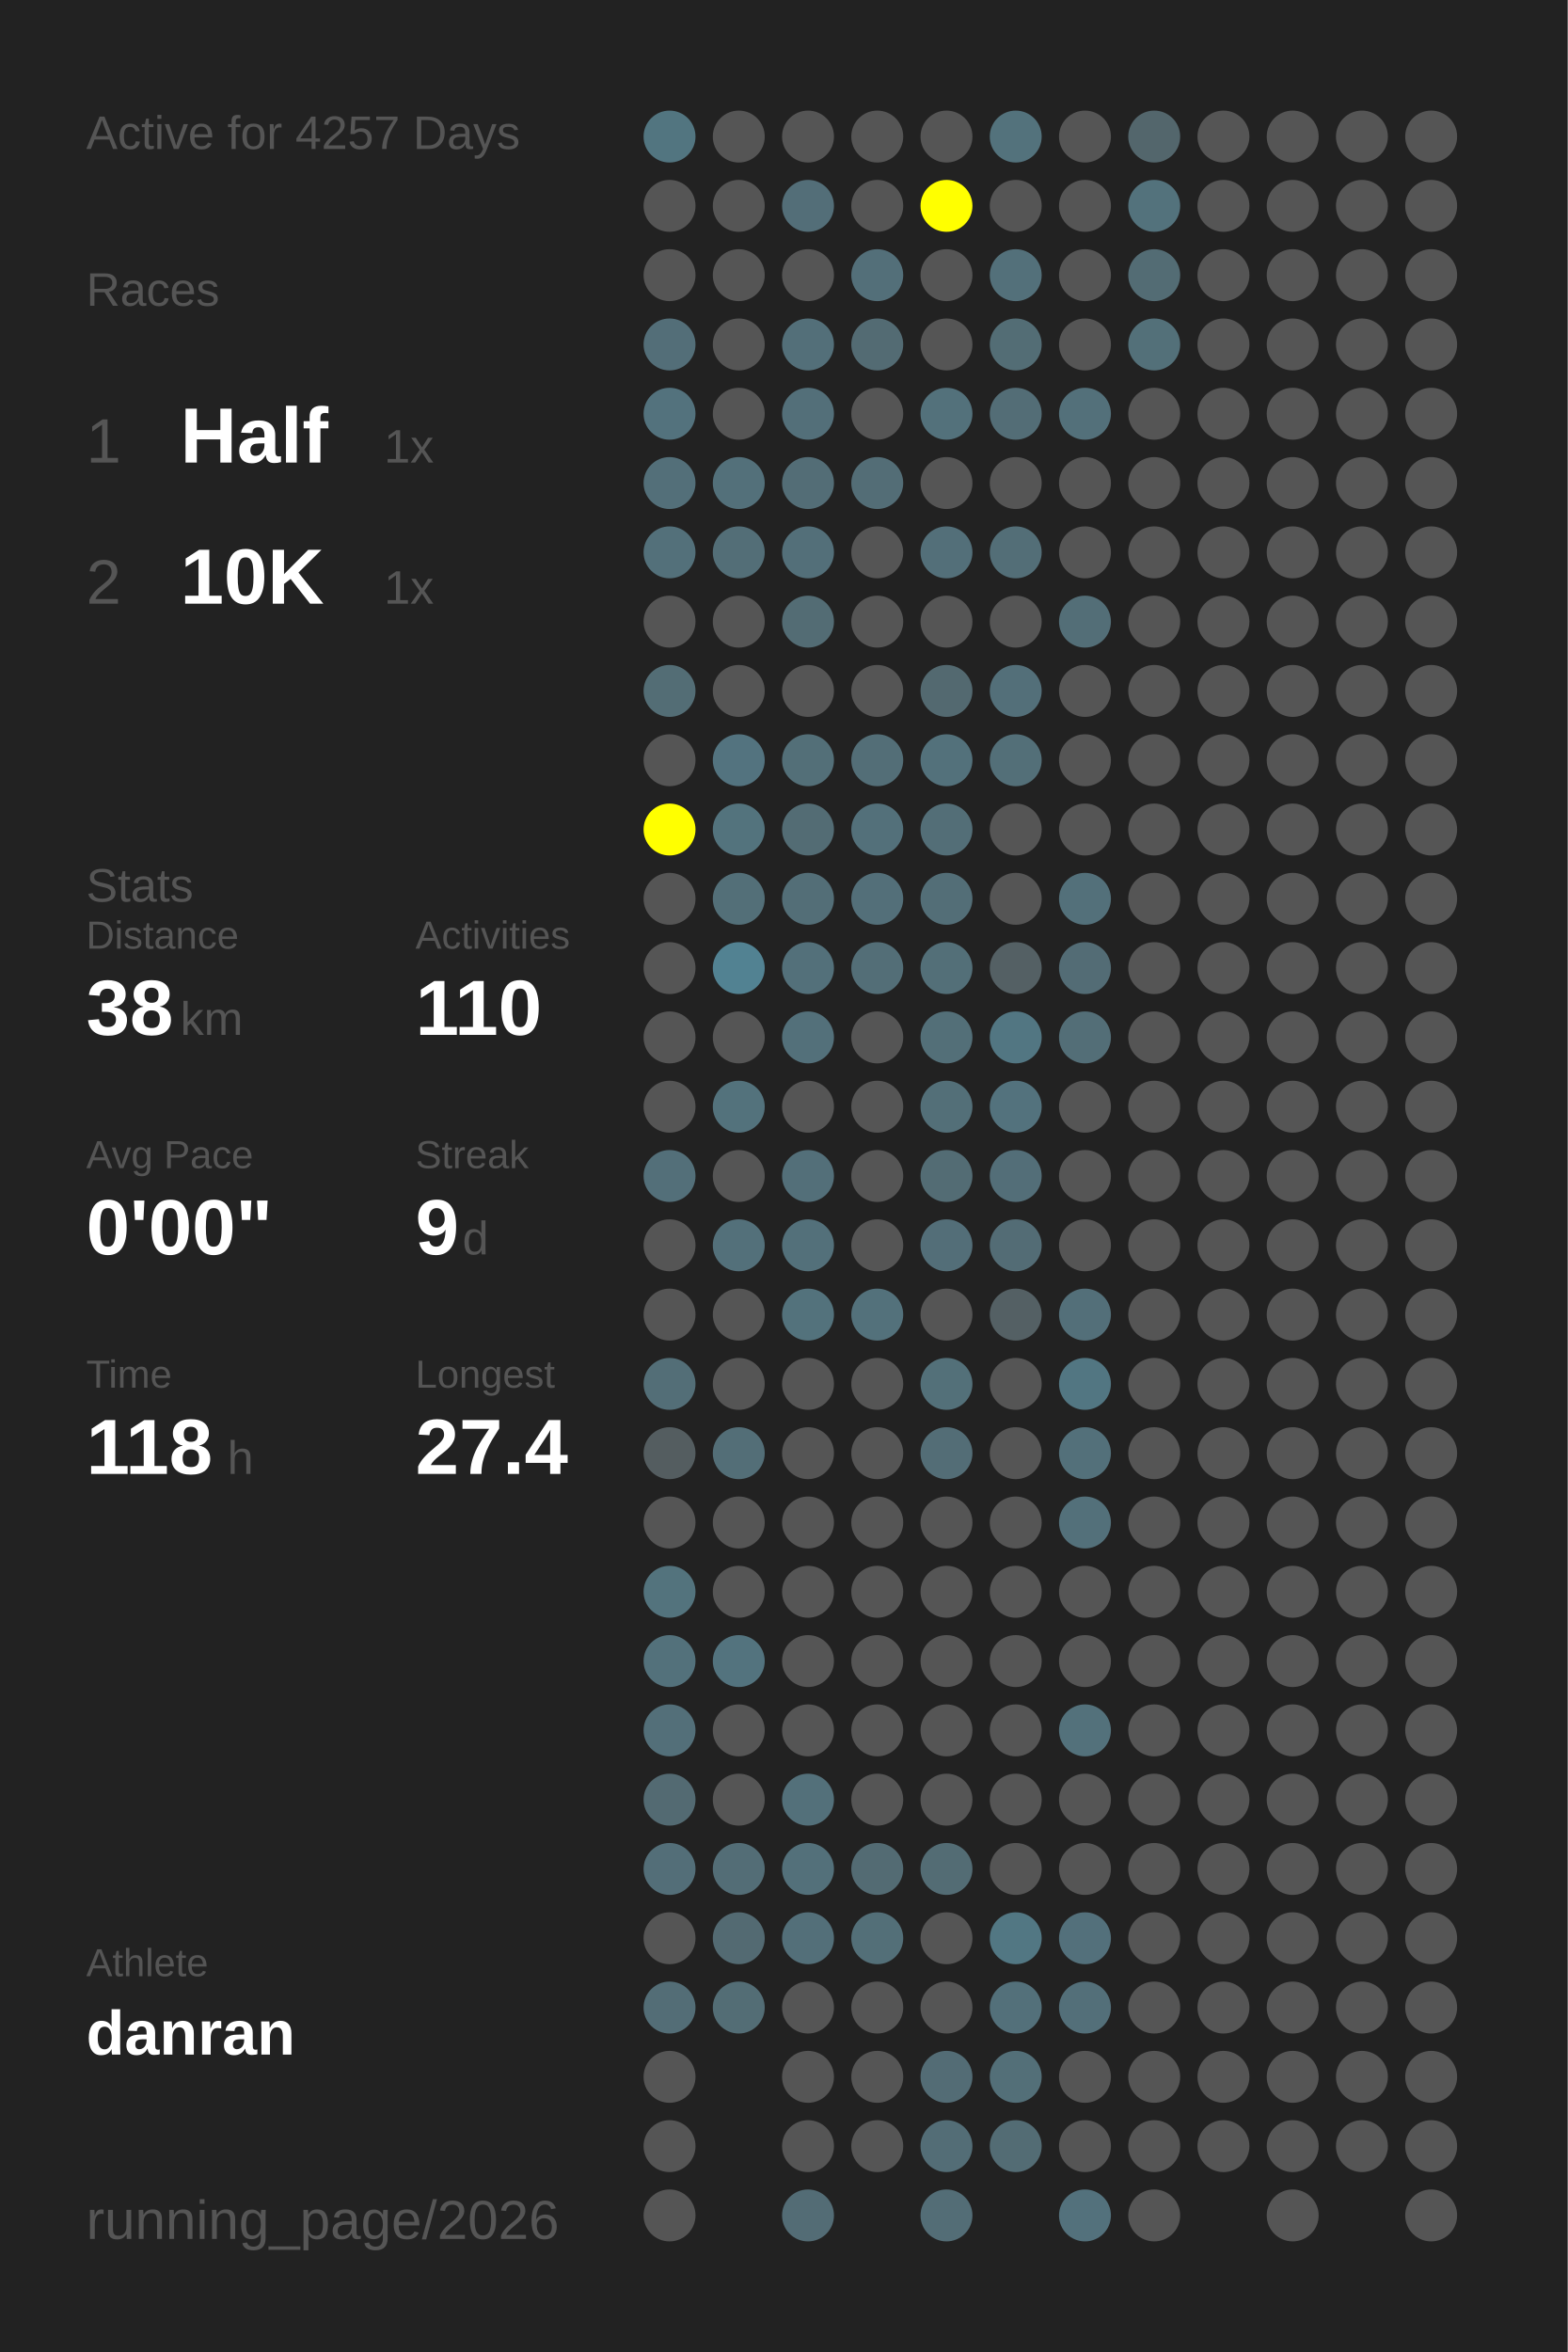
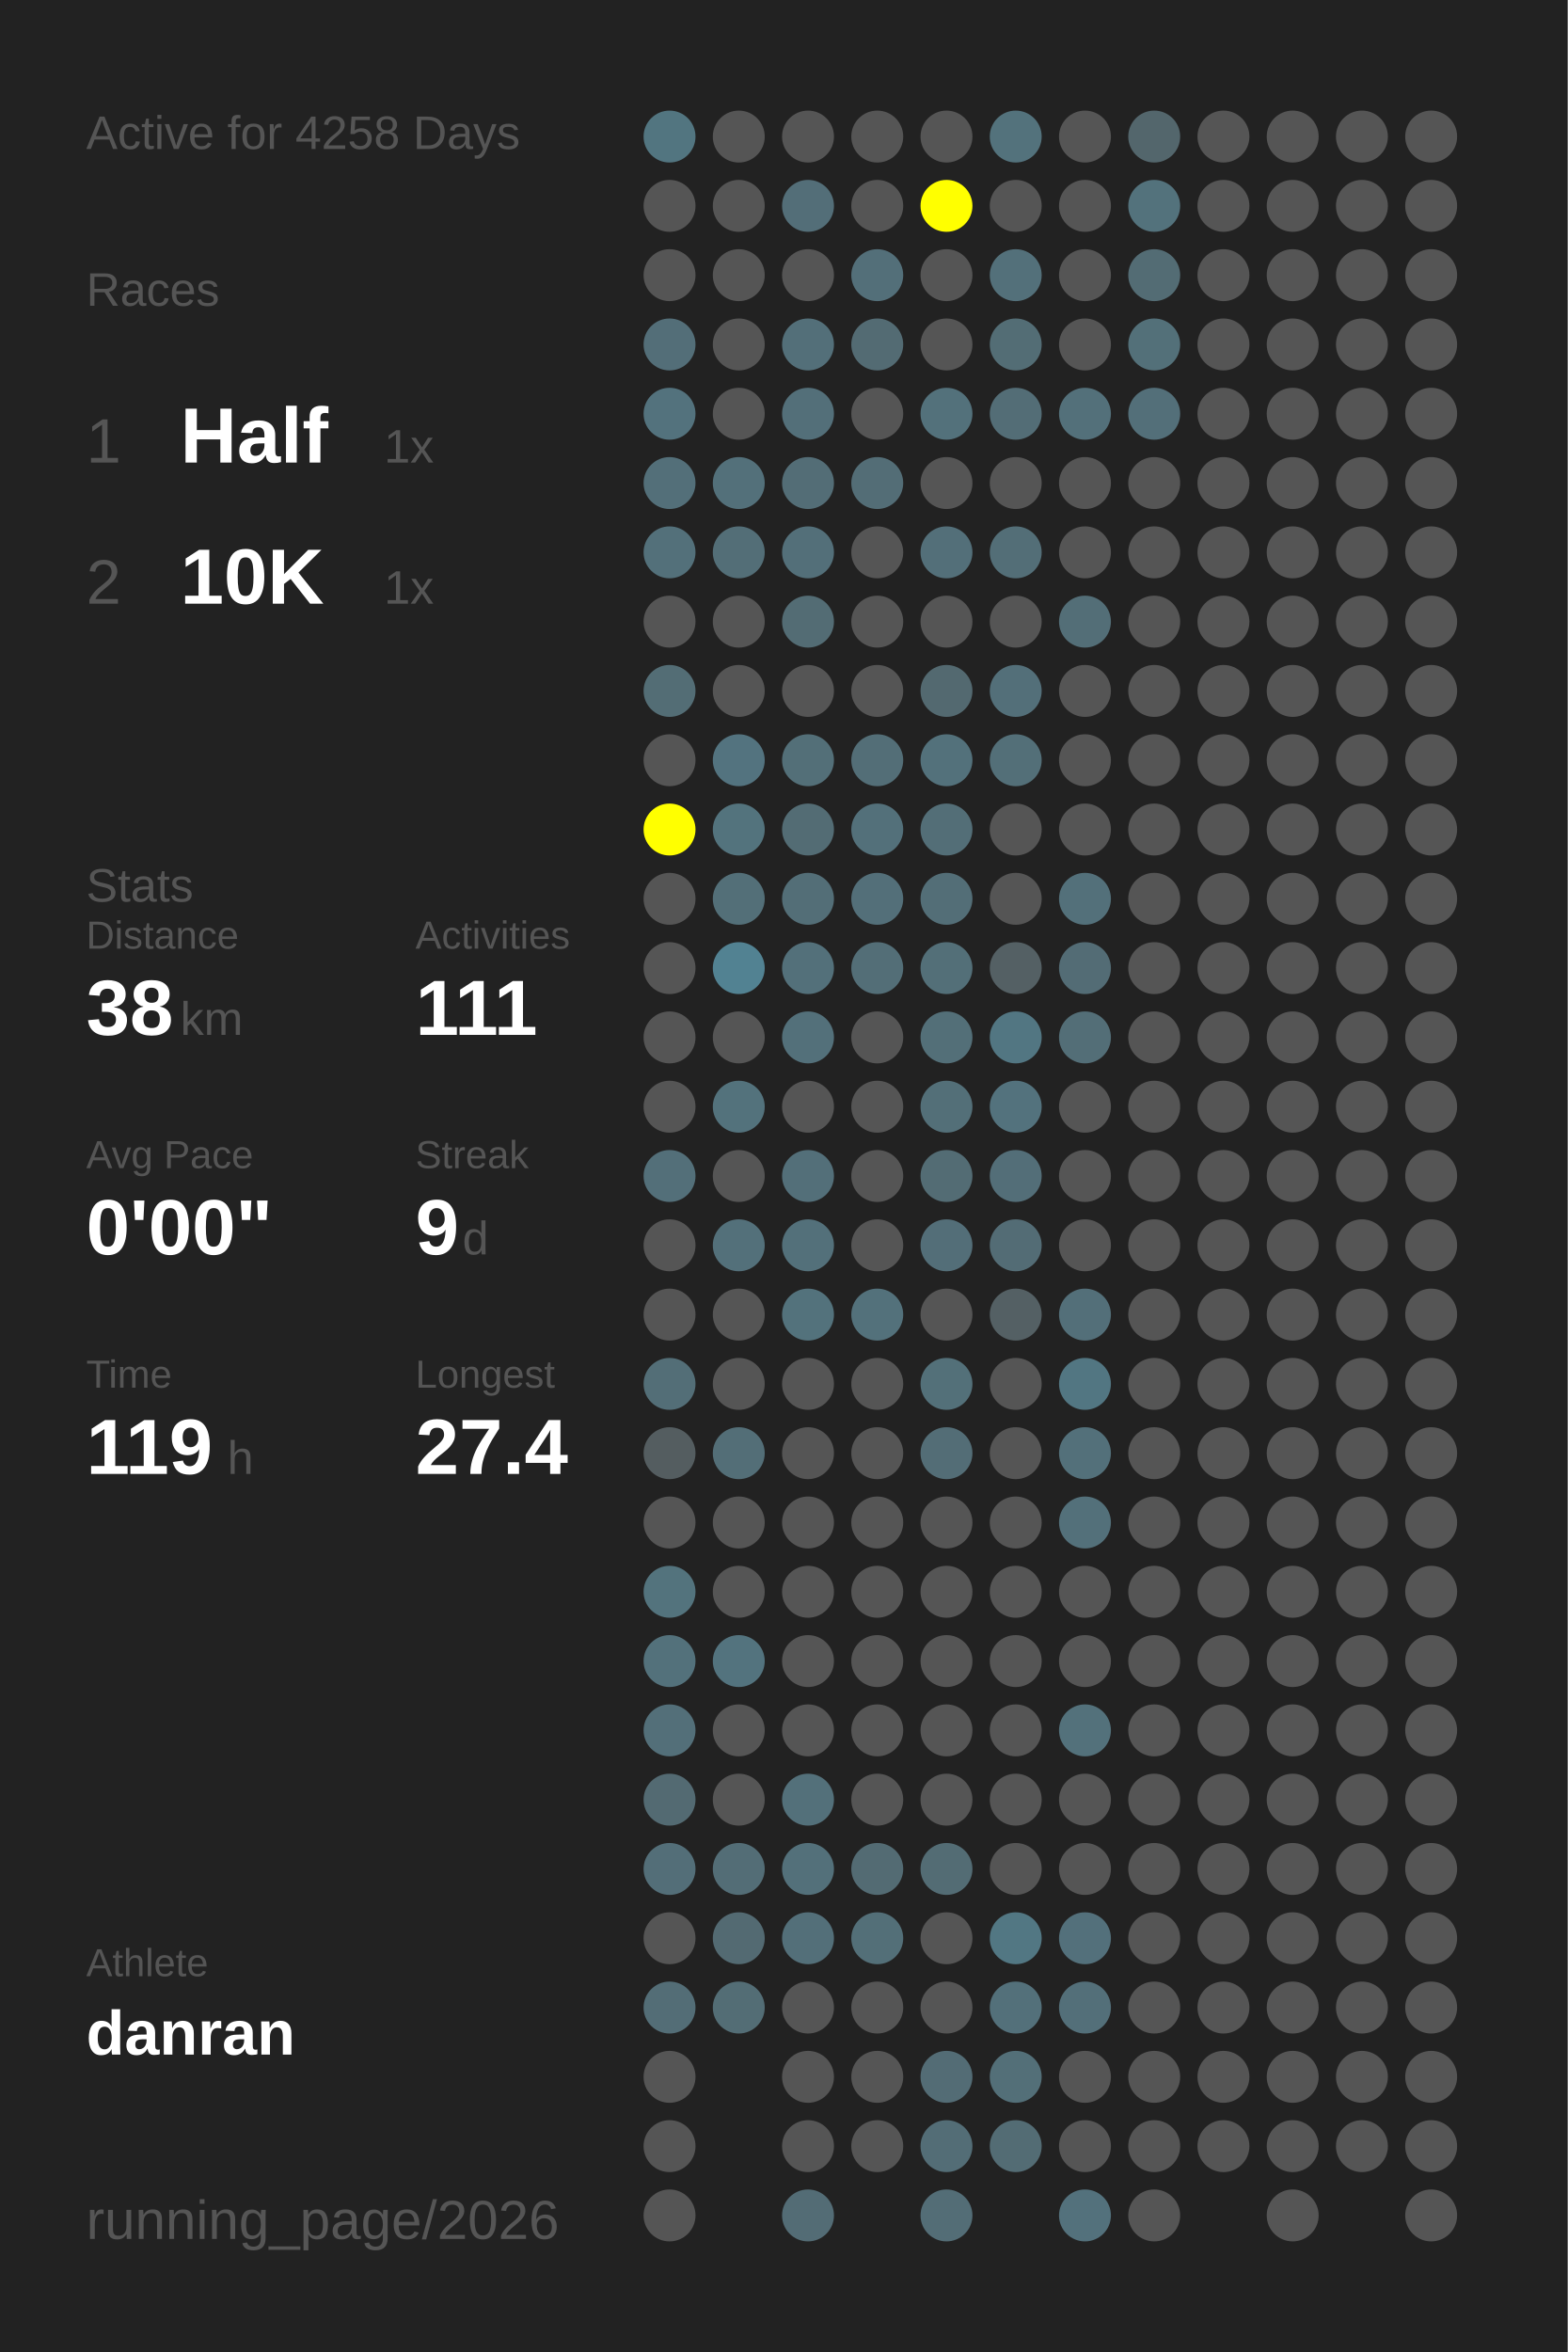
<svg xmlns="http://www.w3.org/2000/svg" baseProfile="full" height="300mm" version="1.1" viewBox="0,0,200,300" width="200mm">
  <defs />
  <rect fill="#222222" height="300" width="200" x="0" y="0" />
-   <text fill="#555555" style="font-size:6px; font-family:Arial;" x="11" y="19">Active for 4257 Days</text>
+   <text fill="#555555" style="font-size:6px; font-family:Arial;" x="11" y="19">Active for 4258 Days</text>
  <text fill="#555555" style="font-size:6px; font-family:Arial;" x="11" y="39">Races</text>
  <text fill="#555555" style="font-size:8px; font-family:Arial;" x="11" y="59">1</text>
  <text fill="#FFFFFF" style="font-size:10px; font-family:Arial; font-weight:bold;" x="23" y="59">Half</text>
  <text fill="#555555" style="font-size:6px; font-family:Arial;" x="49" y="59">1x</text>
  <text fill="#555555" style="font-size:8px; font-family:Arial;" x="11" y="77">2</text>
  <text fill="#FFFFFF" style="font-size:10px; font-family:Arial; font-weight:bold;" x="23" y="77">10K</text>
  <text fill="#555555" style="font-size:6px; font-family:Arial;" x="49" y="77">1x</text>
  <text fill="#555555" style="font-size:6px; font-family:Arial;" x="11" y="115">Stats</text>
  <text fill="#555555" style="font-size:5px; font-family:Arial;" x="11" y="121">Distance</text>
  <text fill="#FFFFFF" style="font-size:10px; font-family:Arial; font-weight:bold;" x="11" y="132">38</text>
  <text fill="#555555" style="font-size:6px; font-family:Arial;" x="23" y="132">km</text>
  <text fill="#555555" style="font-size:5px; font-family:Arial;" x="53" y="121">Activities</text>
-   <text fill="#FFFFFF" style="font-size:10px; font-family:Arial; font-weight:bold;" x="53" y="132">110</text>
+   <text fill="#FFFFFF" style="font-size:10px; font-family:Arial; font-weight:bold;" x="53" y="132">111</text>
  <text fill="#555555" style="font-size:5px; font-family:Arial;" x="11" y="149">Avg Pace</text>
  <text fill="#FFFFFF" style="font-size:10px; font-family:Arial; font-weight:bold;" x="11" y="160">0'00"</text>
  <text fill="#555555" style="font-size:5px; font-family:Arial;" x="53" y="149">Streak</text>
  <text fill="#FFFFFF" style="font-size:10px; font-family:Arial; font-weight:bold;" x="53" y="160">9</text>
  <text fill="#555555" style="font-size:6px; font-family:Arial;" x="59" y="160">d</text>
  <text fill="#555555" style="font-size:5px; font-family:Arial;" x="11" y="177">Time</text>
-   <text fill="#FFFFFF" style="font-size:10px; font-family:Arial; font-weight:bold;" x="11" y="188">118</text>
+   <text fill="#FFFFFF" style="font-size:10px; font-family:Arial; font-weight:bold;" x="11" y="188">119</text>
  <text fill="#555555" style="font-size:6px; font-family:Arial;" x="29" y="188">h</text>
  <text fill="#555555" style="font-size:5px; font-family:Arial;" x="53" y="177">Longest</text>
  <text fill="#FFFFFF" style="font-size:10px; font-family:Arial; font-weight:bold;" x="53" y="188">27.4</text>
  <text fill="#555555" style="font-size:5px; font-family:Arial;" x="11" y="252.065">Athlete</text>
  <text fill="#FFFFFF" style="font-size:8px; font-family:Arial; font-weight:bold;" x="11" y="262.065">danran</text>
  <text fill="#555555" style="font-size:7px; font-family:Arial;" x="11" y="285.581">running_page/2026</text>
  <circle cx="85.417" cy="17.419" fill="#527580" r="3.312" />
  <circle cx="85.417" cy="26.258" fill="#555555" r="3.312" />
  <circle cx="85.417" cy="35.097" fill="#555555" r="3.312" />
  <circle cx="85.417" cy="43.935" fill="#536e78" r="3.312" />
  <circle cx="85.417" cy="52.774" fill="#53727d" r="3.312" />
  <circle cx="85.417" cy="61.613" fill="#536f79" r="3.312" />
  <circle cx="85.417" cy="70.452" fill="#53707a" r="3.312" />
  <circle cx="85.417" cy="79.29" fill="#555555" r="3.312" />
  <circle cx="85.417" cy="88.129" fill="#536d75" r="3.312" />
  <circle cx="85.417" cy="96.968" fill="#555555" r="3.312" />
  <circle cx="85.417" cy="105.806" fill="#FFFF00" r="3.312" />
  <circle cx="85.417" cy="114.645" fill="#555555" r="3.312" />
  <circle cx="85.417" cy="123.484" fill="#555555" r="3.312" />
  <circle cx="85.417" cy="132.323" fill="#555555" r="3.312" />
  <circle cx="85.417" cy="141.161" fill="#555555" r="3.312" />
  <circle cx="85.417" cy="150" fill="#536f79" r="3.312" />
  <circle cx="85.417" cy="158.839" fill="#555555" r="3.312" />
  <circle cx="85.417" cy="167.677" fill="#555555" r="3.312" />
  <circle cx="85.417" cy="176.516" fill="#536e77" r="3.312" />
  <circle cx="85.417" cy="185.355" fill="#545d60" r="3.312" />
  <circle cx="85.417" cy="194.194" fill="#555555" r="3.312" />
  <circle cx="85.417" cy="203.032" fill="#53737d" r="3.312" />
  <circle cx="85.417" cy="211.871" fill="#53717b" r="3.312" />
  <circle cx="85.417" cy="220.71" fill="#536f79" r="3.312" />
  <circle cx="85.417" cy="229.548" fill="#536a72" r="3.312" />
  <circle cx="85.417" cy="238.387" fill="#536e78" r="3.312" />
  <circle cx="85.417" cy="247.226" fill="#555555" r="3.312" />
  <circle cx="85.417" cy="256.065" fill="#536d76" r="3.312" />
  <circle cx="85.417" cy="264.903" fill="#555555" r="3.312" />
  <circle cx="85.417" cy="273.742" fill="#555555" r="3.312" />
  <circle cx="85.417" cy="282.581" fill="#555555" r="3.312" />
  <circle cx="94.25" cy="17.419" fill="#555555" r="3.312" />
  <circle cx="94.25" cy="26.258" fill="#555555" r="3.312" />
  <circle cx="94.25" cy="35.097" fill="#555555" r="3.312" />
  <circle cx="94.25" cy="43.935" fill="#555555" r="3.312" />
  <circle cx="94.25" cy="52.774" fill="#555555" r="3.312" />
  <circle cx="94.25" cy="61.613" fill="#53707a" r="3.312" />
  <circle cx="94.25" cy="70.452" fill="#536e77" r="3.312" />
  <circle cx="94.25" cy="79.29" fill="#555555" r="3.312" />
  <circle cx="94.25" cy="88.129" fill="#555555" r="3.312" />
  <circle cx="94.25" cy="96.968" fill="#53737f" r="3.312" />
  <circle cx="94.25" cy="105.806" fill="#53737d" r="3.312" />
  <circle cx="94.25" cy="114.645" fill="#536f78" r="3.312" />
  <circle cx="94.25" cy="123.484" fill="#528292" r="3.312" />
  <circle cx="94.25" cy="132.323" fill="#555555" r="3.312" />
  <circle cx="94.25" cy="141.161" fill="#53727c" r="3.312" />
  <circle cx="94.25" cy="150" fill="#555555" r="3.312" />
  <circle cx="94.25" cy="158.839" fill="#53707a" r="3.312" />
  <circle cx="94.25" cy="167.677" fill="#555555" r="3.312" />
  <circle cx="94.25" cy="176.516" fill="#555555" r="3.312" />
  <circle cx="94.25" cy="185.355" fill="#536e77" r="3.312" />
  <circle cx="94.25" cy="194.194" fill="#555555" r="3.312" />
  <circle cx="94.25" cy="203.032" fill="#555555" r="3.312" />
  <circle cx="94.25" cy="211.871" fill="#53737e" r="3.312" />
  <circle cx="94.25" cy="220.71" fill="#555555" r="3.312" />
  <circle cx="94.25" cy="229.548" fill="#555555" r="3.312" />
  <circle cx="94.25" cy="238.387" fill="#536d76" r="3.312" />
  <circle cx="94.25" cy="247.226" fill="#536a72" r="3.312" />
  <circle cx="94.25" cy="256.065" fill="#536d75" r="3.312" />
  <circle cx="103.083" cy="17.419" fill="#555555" r="3.312" />
  <circle cx="103.083" cy="26.258" fill="#536e78" r="3.312" />
  <circle cx="103.083" cy="35.097" fill="#555555" r="3.312" />
  <circle cx="103.083" cy="43.935" fill="#536f79" r="3.312" />
  <circle cx="103.083" cy="52.774" fill="#536f79" r="3.312" />
  <circle cx="103.083" cy="61.613" fill="#536d76" r="3.312" />
  <circle cx="103.083" cy="70.452" fill="#536f79" r="3.312" />
  <circle cx="103.083" cy="79.29" fill="#536c74" r="3.312" />
  <circle cx="103.083" cy="88.129" fill="#555555" r="3.312" />
  <circle cx="103.083" cy="96.968" fill="#536f78" r="3.312" />
  <circle cx="103.083" cy="105.806" fill="#536c74" r="3.312" />
  <circle cx="103.083" cy="114.645" fill="#536e77" r="3.312" />
  <circle cx="103.083" cy="123.484" fill="#53707a" r="3.312" />
  <circle cx="103.083" cy="132.323" fill="#53707a" r="3.312" />
  <circle cx="103.083" cy="141.161" fill="#555555" r="3.312" />
  <circle cx="103.083" cy="150" fill="#536f79" r="3.312" />
  <circle cx="103.083" cy="158.839" fill="#53707a" r="3.312" />
  <circle cx="103.083" cy="167.677" fill="#53727c" r="3.312" />
  <circle cx="103.083" cy="176.516" fill="#555555" r="3.312" />
  <circle cx="103.083" cy="185.355" fill="#555555" r="3.312" />
  <circle cx="103.083" cy="194.194" fill="#555555" r="3.312" />
  <circle cx="103.083" cy="203.032" fill="#555555" r="3.312" />
  <circle cx="103.083" cy="211.871" fill="#555555" r="3.312" />
  <circle cx="103.083" cy="220.71" fill="#555555" r="3.312" />
  <circle cx="103.083" cy="229.548" fill="#53707a" r="3.312" />
  <circle cx="103.083" cy="238.387" fill="#53707a" r="3.312" />
  <circle cx="103.083" cy="247.226" fill="#536f79" r="3.312" />
  <circle cx="103.083" cy="256.065" fill="#555555" r="3.312" />
  <circle cx="103.083" cy="264.903" fill="#555555" r="3.312" />
  <circle cx="103.083" cy="273.742" fill="#555555" r="3.312" />
  <circle cx="103.083" cy="282.581" fill="#536c75" r="3.312" />
  <circle cx="111.917" cy="17.419" fill="#555555" r="3.312" />
  <circle cx="111.917" cy="26.258" fill="#555555" r="3.312" />
  <circle cx="111.917" cy="35.097" fill="#536f79" r="3.312" />
  <circle cx="111.917" cy="43.935" fill="#536b73" r="3.312" />
  <circle cx="111.917" cy="52.774" fill="#555555" r="3.312" />
  <circle cx="111.917" cy="61.613" fill="#536d76" r="3.312" />
  <circle cx="111.917" cy="70.452" fill="#555555" r="3.312" />
  <circle cx="111.917" cy="79.29" fill="#555555" r="3.312" />
  <circle cx="111.917" cy="88.129" fill="#555555" r="3.312" />
  <circle cx="111.917" cy="96.968" fill="#536e77" r="3.312" />
  <circle cx="111.917" cy="105.806" fill="#53707a" r="3.312" />
  <circle cx="111.917" cy="114.645" fill="#536f79" r="3.312" />
  <circle cx="111.917" cy="123.484" fill="#536e77" r="3.312" />
  <circle cx="111.917" cy="132.323" fill="#555555" r="3.312" />
  <circle cx="111.917" cy="141.161" fill="#555555" r="3.312" />
  <circle cx="111.917" cy="150" fill="#555555" r="3.312" />
  <circle cx="111.917" cy="158.839" fill="#555555" r="3.312" />
  <circle cx="111.917" cy="167.677" fill="#53717b" r="3.312" />
  <circle cx="111.917" cy="176.516" fill="#555555" r="3.312" />
  <circle cx="111.917" cy="185.355" fill="#555555" r="3.312" />
  <circle cx="111.917" cy="194.194" fill="#555555" r="3.312" />
  <circle cx="111.917" cy="203.032" fill="#555555" r="3.312" />
  <circle cx="111.917" cy="211.871" fill="#555555" r="3.312" />
  <circle cx="111.917" cy="220.71" fill="#555555" r="3.312" />
  <circle cx="111.917" cy="229.548" fill="#555555" r="3.312" />
  <circle cx="111.917" cy="238.387" fill="#536b73" r="3.312" />
  <circle cx="111.917" cy="247.226" fill="#536f78" r="3.312" />
  <circle cx="111.917" cy="256.065" fill="#555555" r="3.312" />
  <circle cx="111.917" cy="264.903" fill="#555555" r="3.312" />
  <circle cx="111.917" cy="273.742" fill="#555555" r="3.312" />
  <circle cx="120.75" cy="17.419" fill="#555555" r="3.312" />
  <circle cx="120.75" cy="26.258" fill="#FFFF00" r="3.312" />
  <circle cx="120.75" cy="35.097" fill="#555555" r="3.312" />
  <circle cx="120.75" cy="43.935" fill="#555555" r="3.312" />
  <circle cx="120.75" cy="52.774" fill="#53717b" r="3.312" />
  <circle cx="120.75" cy="61.613" fill="#555555" r="3.312" />
  <circle cx="120.75" cy="70.452" fill="#536f79" r="3.312" />
  <circle cx="120.75" cy="79.29" fill="#555555" r="3.312" />
  <circle cx="120.75" cy="88.129" fill="#536970" r="3.312" />
  <circle cx="120.75" cy="96.968" fill="#53717b" r="3.312" />
  <circle cx="120.75" cy="105.806" fill="#536e77" r="3.312" />
  <circle cx="120.75" cy="114.645" fill="#536e77" r="3.312" />
  <circle cx="120.75" cy="123.484" fill="#536f78" r="3.312" />
  <circle cx="120.75" cy="132.323" fill="#536f78" r="3.312" />
  <circle cx="120.75" cy="141.161" fill="#536f78" r="3.312" />
  <circle cx="120.75" cy="150" fill="#536c74" r="3.312" />
  <circle cx="120.75" cy="158.839" fill="#536e78" r="3.312" />
  <circle cx="120.75" cy="167.677" fill="#555555" r="3.312" />
  <circle cx="120.75" cy="176.516" fill="#537079" r="3.312" />
  <circle cx="120.75" cy="185.355" fill="#536d76" r="3.312" />
  <circle cx="120.75" cy="194.194" fill="#555555" r="3.312" />
  <circle cx="120.75" cy="203.032" fill="#555555" r="3.312" />
  <circle cx="120.75" cy="211.871" fill="#555555" r="3.312" />
  <circle cx="120.75" cy="220.71" fill="#555555" r="3.312" />
  <circle cx="120.75" cy="229.548" fill="#555555" r="3.312" />
  <circle cx="120.75" cy="238.387" fill="#536c74" r="3.312" />
  <circle cx="120.75" cy="247.226" fill="#555555" r="3.312" />
  <circle cx="120.75" cy="256.065" fill="#555555" r="3.312" />
  <circle cx="120.75" cy="264.903" fill="#536c75" r="3.312" />
  <circle cx="120.75" cy="273.742" fill="#536d76" r="3.312" />
  <circle cx="120.75" cy="282.581" fill="#536d76" r="3.312" />
  <circle cx="129.583" cy="17.419" fill="#53727c" r="3.312" />
  <circle cx="129.583" cy="26.258" fill="#555555" r="3.312" />
  <circle cx="129.583" cy="35.097" fill="#53707a" r="3.312" />
  <circle cx="129.583" cy="43.935" fill="#536d75" r="3.312" />
  <circle cx="129.583" cy="52.774" fill="#536d76" r="3.312" />
  <circle cx="129.583" cy="61.613" fill="#555555" r="3.312" />
  <circle cx="129.583" cy="70.452" fill="#536e77" r="3.312" />
  <circle cx="129.583" cy="79.29" fill="#555555" r="3.312" />
  <circle cx="129.583" cy="88.129" fill="#536f79" r="3.312" />
  <circle cx="129.583" cy="96.968" fill="#536f78" r="3.312" />
  <circle cx="129.583" cy="105.806" fill="#555555" r="3.312" />
  <circle cx="129.583" cy="114.645" fill="#555555" r="3.312" />
  <circle cx="129.583" cy="123.484" fill="#546064" r="3.312" />
  <circle cx="129.583" cy="132.323" fill="#527682" r="3.312" />
  <circle cx="129.583" cy="141.161" fill="#53727d" r="3.312" />
  <circle cx="129.583" cy="150" fill="#536e78" r="3.312" />
  <circle cx="129.583" cy="158.839" fill="#536c75" r="3.312" />
  <circle cx="129.583" cy="167.677" fill="#546064" r="3.312" />
  <circle cx="129.583" cy="176.516" fill="#555555" r="3.312" />
  <circle cx="129.583" cy="185.355" fill="#555555" r="3.312" />
  <circle cx="129.583" cy="194.194" fill="#555555" r="3.312" />
  <circle cx="129.583" cy="203.032" fill="#555555" r="3.312" />
  <circle cx="129.583" cy="211.871" fill="#555555" r="3.312" />
  <circle cx="129.583" cy="220.71" fill="#555555" r="3.312" />
  <circle cx="129.583" cy="229.548" fill="#555555" r="3.312" />
  <circle cx="129.583" cy="238.387" fill="#555555" r="3.312" />
  <circle cx="129.583" cy="247.226" fill="#527783" r="3.312" />
  <circle cx="129.583" cy="256.065" fill="#53707a" r="3.312" />
  <circle cx="129.583" cy="264.903" fill="#536f78" r="3.312" />
  <circle cx="129.583" cy="273.742" fill="#536c74" r="3.312" />
  <circle cx="138.417" cy="17.419" fill="#555555" r="3.312" />
  <circle cx="138.417" cy="26.258" fill="#555555" r="3.312" />
  <circle cx="138.417" cy="35.097" fill="#555555" r="3.312" />
  <circle cx="138.417" cy="43.935" fill="#555555" r="3.312" />
  <circle cx="138.417" cy="52.774" fill="#53707a" r="3.312" />
  <circle cx="138.417" cy="61.613" fill="#555555" r="3.312" />
  <circle cx="138.417" cy="70.452" fill="#555555" r="3.312" />
  <circle cx="138.417" cy="79.29" fill="#536e77" r="3.312" />
  <circle cx="138.417" cy="88.129" fill="#555555" r="3.312" />
  <circle cx="138.417" cy="96.968" fill="#555555" r="3.312" />
  <circle cx="138.417" cy="105.806" fill="#555555" r="3.312" />
  <circle cx="138.417" cy="114.645" fill="#53707a" r="3.312" />
  <circle cx="138.417" cy="123.484" fill="#536c75" r="3.312" />
  <circle cx="138.417" cy="132.323" fill="#536e77" r="3.312" />
  <circle cx="138.417" cy="141.161" fill="#555555" r="3.312" />
  <circle cx="138.417" cy="150" fill="#555555" r="3.312" />
  <circle cx="138.417" cy="158.839" fill="#555555" r="3.312" />
  <circle cx="138.417" cy="167.677" fill="#536f79" r="3.312" />
  <circle cx="138.417" cy="176.516" fill="#527682" r="3.312" />
  <circle cx="138.417" cy="185.355" fill="#53707a" r="3.312" />
  <circle cx="138.417" cy="194.194" fill="#53707a" r="3.312" />
  <circle cx="138.417" cy="203.032" fill="#555555" r="3.312" />
  <circle cx="138.417" cy="211.871" fill="#555555" r="3.312" />
  <circle cx="138.417" cy="220.71" fill="#53717b" r="3.312" />
  <circle cx="138.417" cy="229.548" fill="#555555" r="3.312" />
  <circle cx="138.417" cy="238.387" fill="#555555" r="3.312" />
  <circle cx="138.417" cy="247.226" fill="#53707b" r="3.312" />
  <circle cx="138.417" cy="256.065" fill="#536f79" r="3.312" />
  <circle cx="138.417" cy="264.903" fill="#555555" r="3.312" />
  <circle cx="138.417" cy="273.742" fill="#555555" r="3.312" />
  <circle cx="138.417" cy="282.581" fill="#53717c" r="3.312" />
  <circle cx="147.25" cy="17.419" fill="#53666c" r="3.312" />
  <circle cx="147.25" cy="26.258" fill="#53727c" r="3.312" />
  <circle cx="147.25" cy="35.097" fill="#536c74" r="3.312" />
  <circle cx="147.25" cy="43.935" fill="#537079" r="3.312" />
-   <circle cx="147.25" cy="52.774" fill="#555555" r="3.312" />
+   <circle cx="147.25" cy="52.774" fill="#536f79" r="3.312" />
  <circle cx="147.25" cy="61.613" fill="#555555" r="3.312" />
  <circle cx="147.25" cy="70.452" fill="#555555" r="3.312" />
  <circle cx="147.25" cy="79.29" fill="#555555" r="3.312" />
  <circle cx="147.25" cy="88.129" fill="#555555" r="3.312" />
  <circle cx="147.25" cy="96.968" fill="#555555" r="3.312" />
  <circle cx="147.25" cy="105.806" fill="#555555" r="3.312" />
  <circle cx="147.25" cy="114.645" fill="#555555" r="3.312" />
  <circle cx="147.25" cy="123.484" fill="#555555" r="3.312" />
  <circle cx="147.25" cy="132.323" fill="#555555" r="3.312" />
  <circle cx="147.25" cy="141.161" fill="#555555" r="3.312" />
  <circle cx="147.25" cy="150" fill="#555555" r="3.312" />
  <circle cx="147.25" cy="158.839" fill="#555555" r="3.312" />
  <circle cx="147.25" cy="167.677" fill="#555555" r="3.312" />
  <circle cx="147.25" cy="176.516" fill="#555555" r="3.312" />
  <circle cx="147.25" cy="185.355" fill="#555555" r="3.312" />
  <circle cx="147.25" cy="194.194" fill="#555555" r="3.312" />
  <circle cx="147.25" cy="203.032" fill="#555555" r="3.312" />
  <circle cx="147.25" cy="211.871" fill="#555555" r="3.312" />
  <circle cx="147.25" cy="220.71" fill="#555555" r="3.312" />
  <circle cx="147.25" cy="229.548" fill="#555555" r="3.312" />
  <circle cx="147.25" cy="238.387" fill="#555555" r="3.312" />
  <circle cx="147.25" cy="247.226" fill="#555555" r="3.312" />
  <circle cx="147.25" cy="256.065" fill="#555555" r="3.312" />
  <circle cx="147.25" cy="264.903" fill="#555555" r="3.312" />
  <circle cx="147.25" cy="273.742" fill="#555555" r="3.312" />
  <circle cx="147.25" cy="282.581" fill="#555555" r="3.312" />
  <circle cx="156.083" cy="17.419" fill="#555555" r="3.312" />
  <circle cx="156.083" cy="26.258" fill="#555555" r="3.312" />
  <circle cx="156.083" cy="35.097" fill="#555555" r="3.312" />
  <circle cx="156.083" cy="43.935" fill="#555555" r="3.312" />
  <circle cx="156.083" cy="52.774" fill="#555555" r="3.312" />
  <circle cx="156.083" cy="61.613" fill="#555555" r="3.312" />
  <circle cx="156.083" cy="70.452" fill="#555555" r="3.312" />
  <circle cx="156.083" cy="79.29" fill="#555555" r="3.312" />
  <circle cx="156.083" cy="88.129" fill="#555555" r="3.312" />
  <circle cx="156.083" cy="96.968" fill="#555555" r="3.312" />
  <circle cx="156.083" cy="105.806" fill="#555555" r="3.312" />
  <circle cx="156.083" cy="114.645" fill="#555555" r="3.312" />
  <circle cx="156.083" cy="123.484" fill="#555555" r="3.312" />
  <circle cx="156.083" cy="132.323" fill="#555555" r="3.312" />
  <circle cx="156.083" cy="141.161" fill="#555555" r="3.312" />
  <circle cx="156.083" cy="150" fill="#555555" r="3.312" />
  <circle cx="156.083" cy="158.839" fill="#555555" r="3.312" />
  <circle cx="156.083" cy="167.677" fill="#555555" r="3.312" />
  <circle cx="156.083" cy="176.516" fill="#555555" r="3.312" />
  <circle cx="156.083" cy="185.355" fill="#555555" r="3.312" />
  <circle cx="156.083" cy="194.194" fill="#555555" r="3.312" />
  <circle cx="156.083" cy="203.032" fill="#555555" r="3.312" />
  <circle cx="156.083" cy="211.871" fill="#555555" r="3.312" />
  <circle cx="156.083" cy="220.71" fill="#555555" r="3.312" />
  <circle cx="156.083" cy="229.548" fill="#555555" r="3.312" />
  <circle cx="156.083" cy="238.387" fill="#555555" r="3.312" />
  <circle cx="156.083" cy="247.226" fill="#555555" r="3.312" />
  <circle cx="156.083" cy="256.065" fill="#555555" r="3.312" />
  <circle cx="156.083" cy="264.903" fill="#555555" r="3.312" />
  <circle cx="156.083" cy="273.742" fill="#555555" r="3.312" />
  <circle cx="164.917" cy="17.419" fill="#555555" r="3.312" />
  <circle cx="164.917" cy="26.258" fill="#555555" r="3.312" />
  <circle cx="164.917" cy="35.097" fill="#555555" r="3.312" />
  <circle cx="164.917" cy="43.935" fill="#555555" r="3.312" />
  <circle cx="164.917" cy="52.774" fill="#555555" r="3.312" />
  <circle cx="164.917" cy="61.613" fill="#555555" r="3.312" />
  <circle cx="164.917" cy="70.452" fill="#555555" r="3.312" />
  <circle cx="164.917" cy="79.29" fill="#555555" r="3.312" />
  <circle cx="164.917" cy="88.129" fill="#555555" r="3.312" />
  <circle cx="164.917" cy="96.968" fill="#555555" r="3.312" />
  <circle cx="164.917" cy="105.806" fill="#555555" r="3.312" />
  <circle cx="164.917" cy="114.645" fill="#555555" r="3.312" />
  <circle cx="164.917" cy="123.484" fill="#555555" r="3.312" />
  <circle cx="164.917" cy="132.323" fill="#555555" r="3.312" />
  <circle cx="164.917" cy="141.161" fill="#555555" r="3.312" />
  <circle cx="164.917" cy="150" fill="#555555" r="3.312" />
  <circle cx="164.917" cy="158.839" fill="#555555" r="3.312" />
  <circle cx="164.917" cy="167.677" fill="#555555" r="3.312" />
  <circle cx="164.917" cy="176.516" fill="#555555" r="3.312" />
  <circle cx="164.917" cy="185.355" fill="#555555" r="3.312" />
  <circle cx="164.917" cy="194.194" fill="#555555" r="3.312" />
  <circle cx="164.917" cy="203.032" fill="#555555" r="3.312" />
  <circle cx="164.917" cy="211.871" fill="#555555" r="3.312" />
  <circle cx="164.917" cy="220.71" fill="#555555" r="3.312" />
  <circle cx="164.917" cy="229.548" fill="#555555" r="3.312" />
  <circle cx="164.917" cy="238.387" fill="#555555" r="3.312" />
  <circle cx="164.917" cy="247.226" fill="#555555" r="3.312" />
  <circle cx="164.917" cy="256.065" fill="#555555" r="3.312" />
  <circle cx="164.917" cy="264.903" fill="#555555" r="3.312" />
  <circle cx="164.917" cy="273.742" fill="#555555" r="3.312" />
  <circle cx="164.917" cy="282.581" fill="#555555" r="3.312" />
  <circle cx="173.75" cy="17.419" fill="#555555" r="3.312" />
  <circle cx="173.75" cy="26.258" fill="#555555" r="3.312" />
  <circle cx="173.75" cy="35.097" fill="#555555" r="3.312" />
  <circle cx="173.75" cy="43.935" fill="#555555" r="3.312" />
  <circle cx="173.75" cy="52.774" fill="#555555" r="3.312" />
  <circle cx="173.75" cy="61.613" fill="#555555" r="3.312" />
  <circle cx="173.75" cy="70.452" fill="#555555" r="3.312" />
  <circle cx="173.75" cy="79.29" fill="#555555" r="3.312" />
  <circle cx="173.75" cy="88.129" fill="#555555" r="3.312" />
  <circle cx="173.75" cy="96.968" fill="#555555" r="3.312" />
  <circle cx="173.75" cy="105.806" fill="#555555" r="3.312" />
  <circle cx="173.75" cy="114.645" fill="#555555" r="3.312" />
  <circle cx="173.75" cy="123.484" fill="#555555" r="3.312" />
  <circle cx="173.75" cy="132.323" fill="#555555" r="3.312" />
  <circle cx="173.75" cy="141.161" fill="#555555" r="3.312" />
  <circle cx="173.75" cy="150" fill="#555555" r="3.312" />
  <circle cx="173.75" cy="158.839" fill="#555555" r="3.312" />
  <circle cx="173.75" cy="167.677" fill="#555555" r="3.312" />
  <circle cx="173.75" cy="176.516" fill="#555555" r="3.312" />
  <circle cx="173.75" cy="185.355" fill="#555555" r="3.312" />
  <circle cx="173.75" cy="194.194" fill="#555555" r="3.312" />
  <circle cx="173.75" cy="203.032" fill="#555555" r="3.312" />
  <circle cx="173.75" cy="211.871" fill="#555555" r="3.312" />
  <circle cx="173.75" cy="220.71" fill="#555555" r="3.312" />
  <circle cx="173.75" cy="229.548" fill="#555555" r="3.312" />
  <circle cx="173.75" cy="238.387" fill="#555555" r="3.312" />
  <circle cx="173.75" cy="247.226" fill="#555555" r="3.312" />
  <circle cx="173.75" cy="256.065" fill="#555555" r="3.312" />
  <circle cx="173.75" cy="264.903" fill="#555555" r="3.312" />
  <circle cx="173.75" cy="273.742" fill="#555555" r="3.312" />
  <circle cx="182.583" cy="17.419" fill="#555555" r="3.312" />
  <circle cx="182.583" cy="26.258" fill="#555555" r="3.312" />
  <circle cx="182.583" cy="35.097" fill="#555555" r="3.312" />
  <circle cx="182.583" cy="43.935" fill="#555555" r="3.312" />
  <circle cx="182.583" cy="52.774" fill="#555555" r="3.312" />
  <circle cx="182.583" cy="61.613" fill="#555555" r="3.312" />
  <circle cx="182.583" cy="70.452" fill="#555555" r="3.312" />
  <circle cx="182.583" cy="79.29" fill="#555555" r="3.312" />
  <circle cx="182.583" cy="88.129" fill="#555555" r="3.312" />
  <circle cx="182.583" cy="96.968" fill="#555555" r="3.312" />
  <circle cx="182.583" cy="105.806" fill="#555555" r="3.312" />
  <circle cx="182.583" cy="114.645" fill="#555555" r="3.312" />
  <circle cx="182.583" cy="123.484" fill="#555555" r="3.312" />
  <circle cx="182.583" cy="132.323" fill="#555555" r="3.312" />
  <circle cx="182.583" cy="141.161" fill="#555555" r="3.312" />
  <circle cx="182.583" cy="150" fill="#555555" r="3.312" />
  <circle cx="182.583" cy="158.839" fill="#555555" r="3.312" />
  <circle cx="182.583" cy="167.677" fill="#555555" r="3.312" />
  <circle cx="182.583" cy="176.516" fill="#555555" r="3.312" />
  <circle cx="182.583" cy="185.355" fill="#555555" r="3.312" />
  <circle cx="182.583" cy="194.194" fill="#555555" r="3.312" />
  <circle cx="182.583" cy="203.032" fill="#555555" r="3.312" />
  <circle cx="182.583" cy="211.871" fill="#555555" r="3.312" />
  <circle cx="182.583" cy="220.71" fill="#555555" r="3.312" />
  <circle cx="182.583" cy="229.548" fill="#555555" r="3.312" />
  <circle cx="182.583" cy="238.387" fill="#555555" r="3.312" />
  <circle cx="182.583" cy="247.226" fill="#555555" r="3.312" />
  <circle cx="182.583" cy="256.065" fill="#555555" r="3.312" />
  <circle cx="182.583" cy="264.903" fill="#555555" r="3.312" />
  <circle cx="182.583" cy="273.742" fill="#555555" r="3.312" />
  <circle cx="182.583" cy="282.581" fill="#555555" r="3.312" />
</svg>
